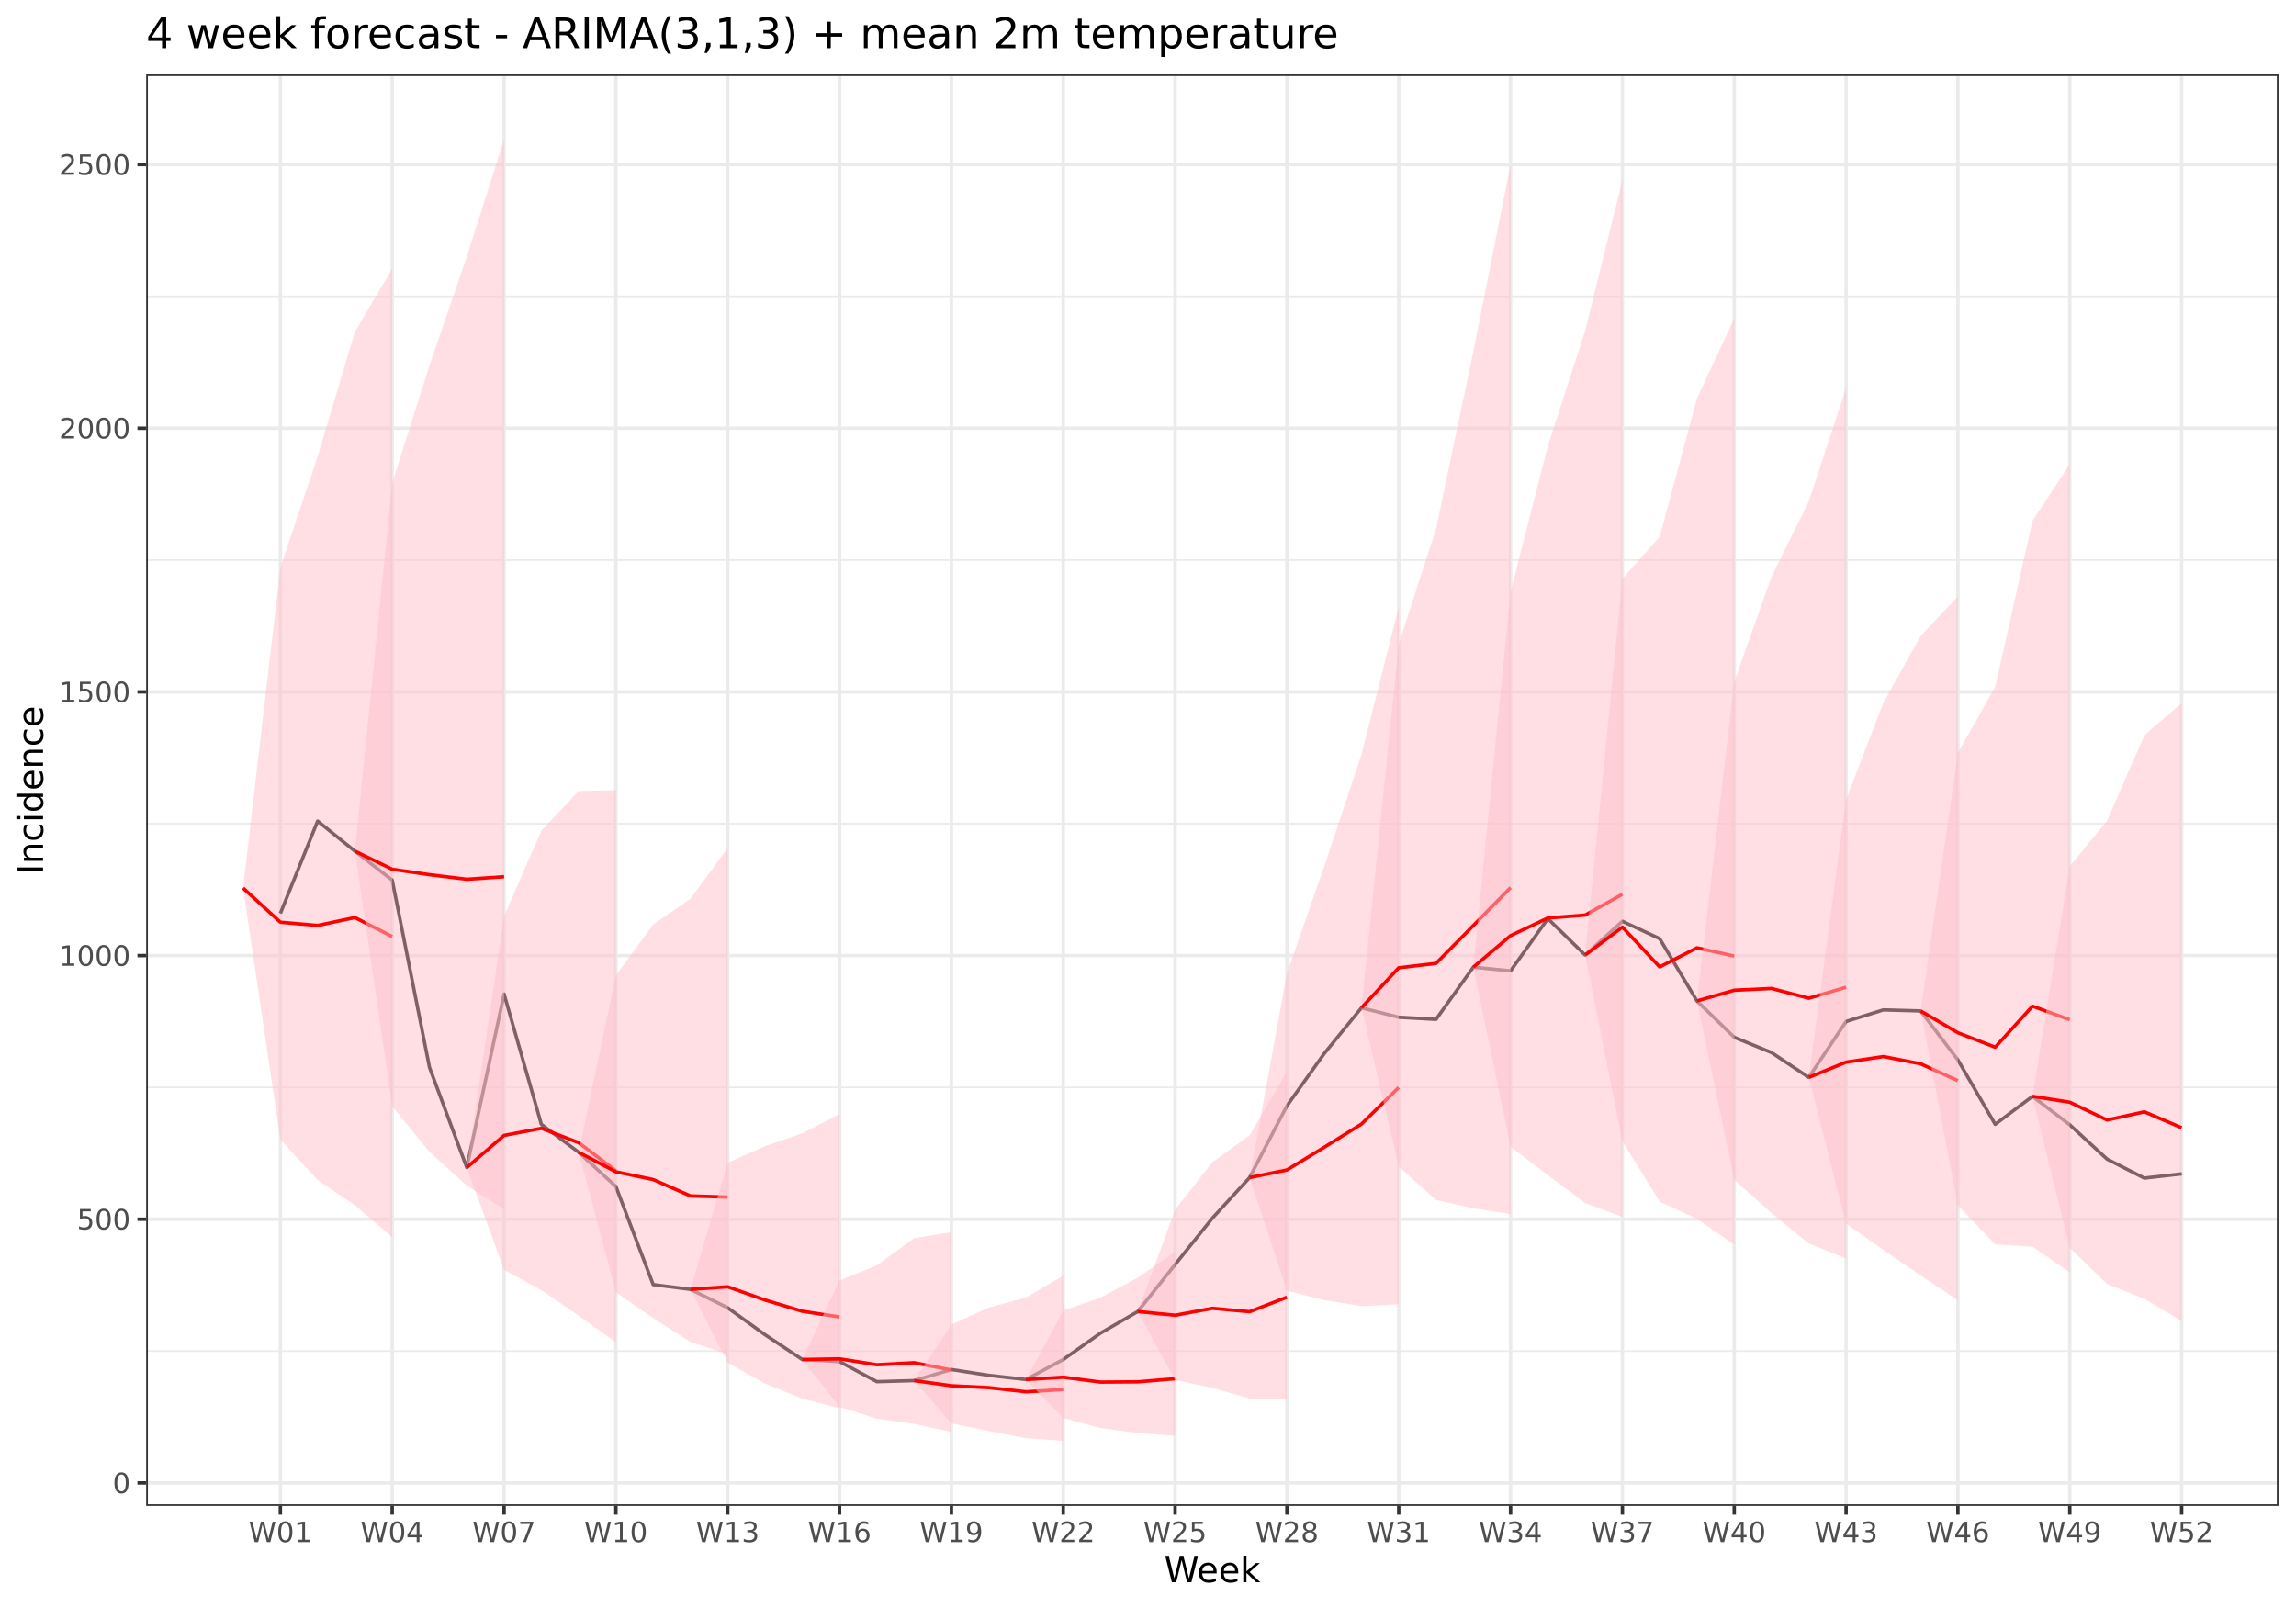
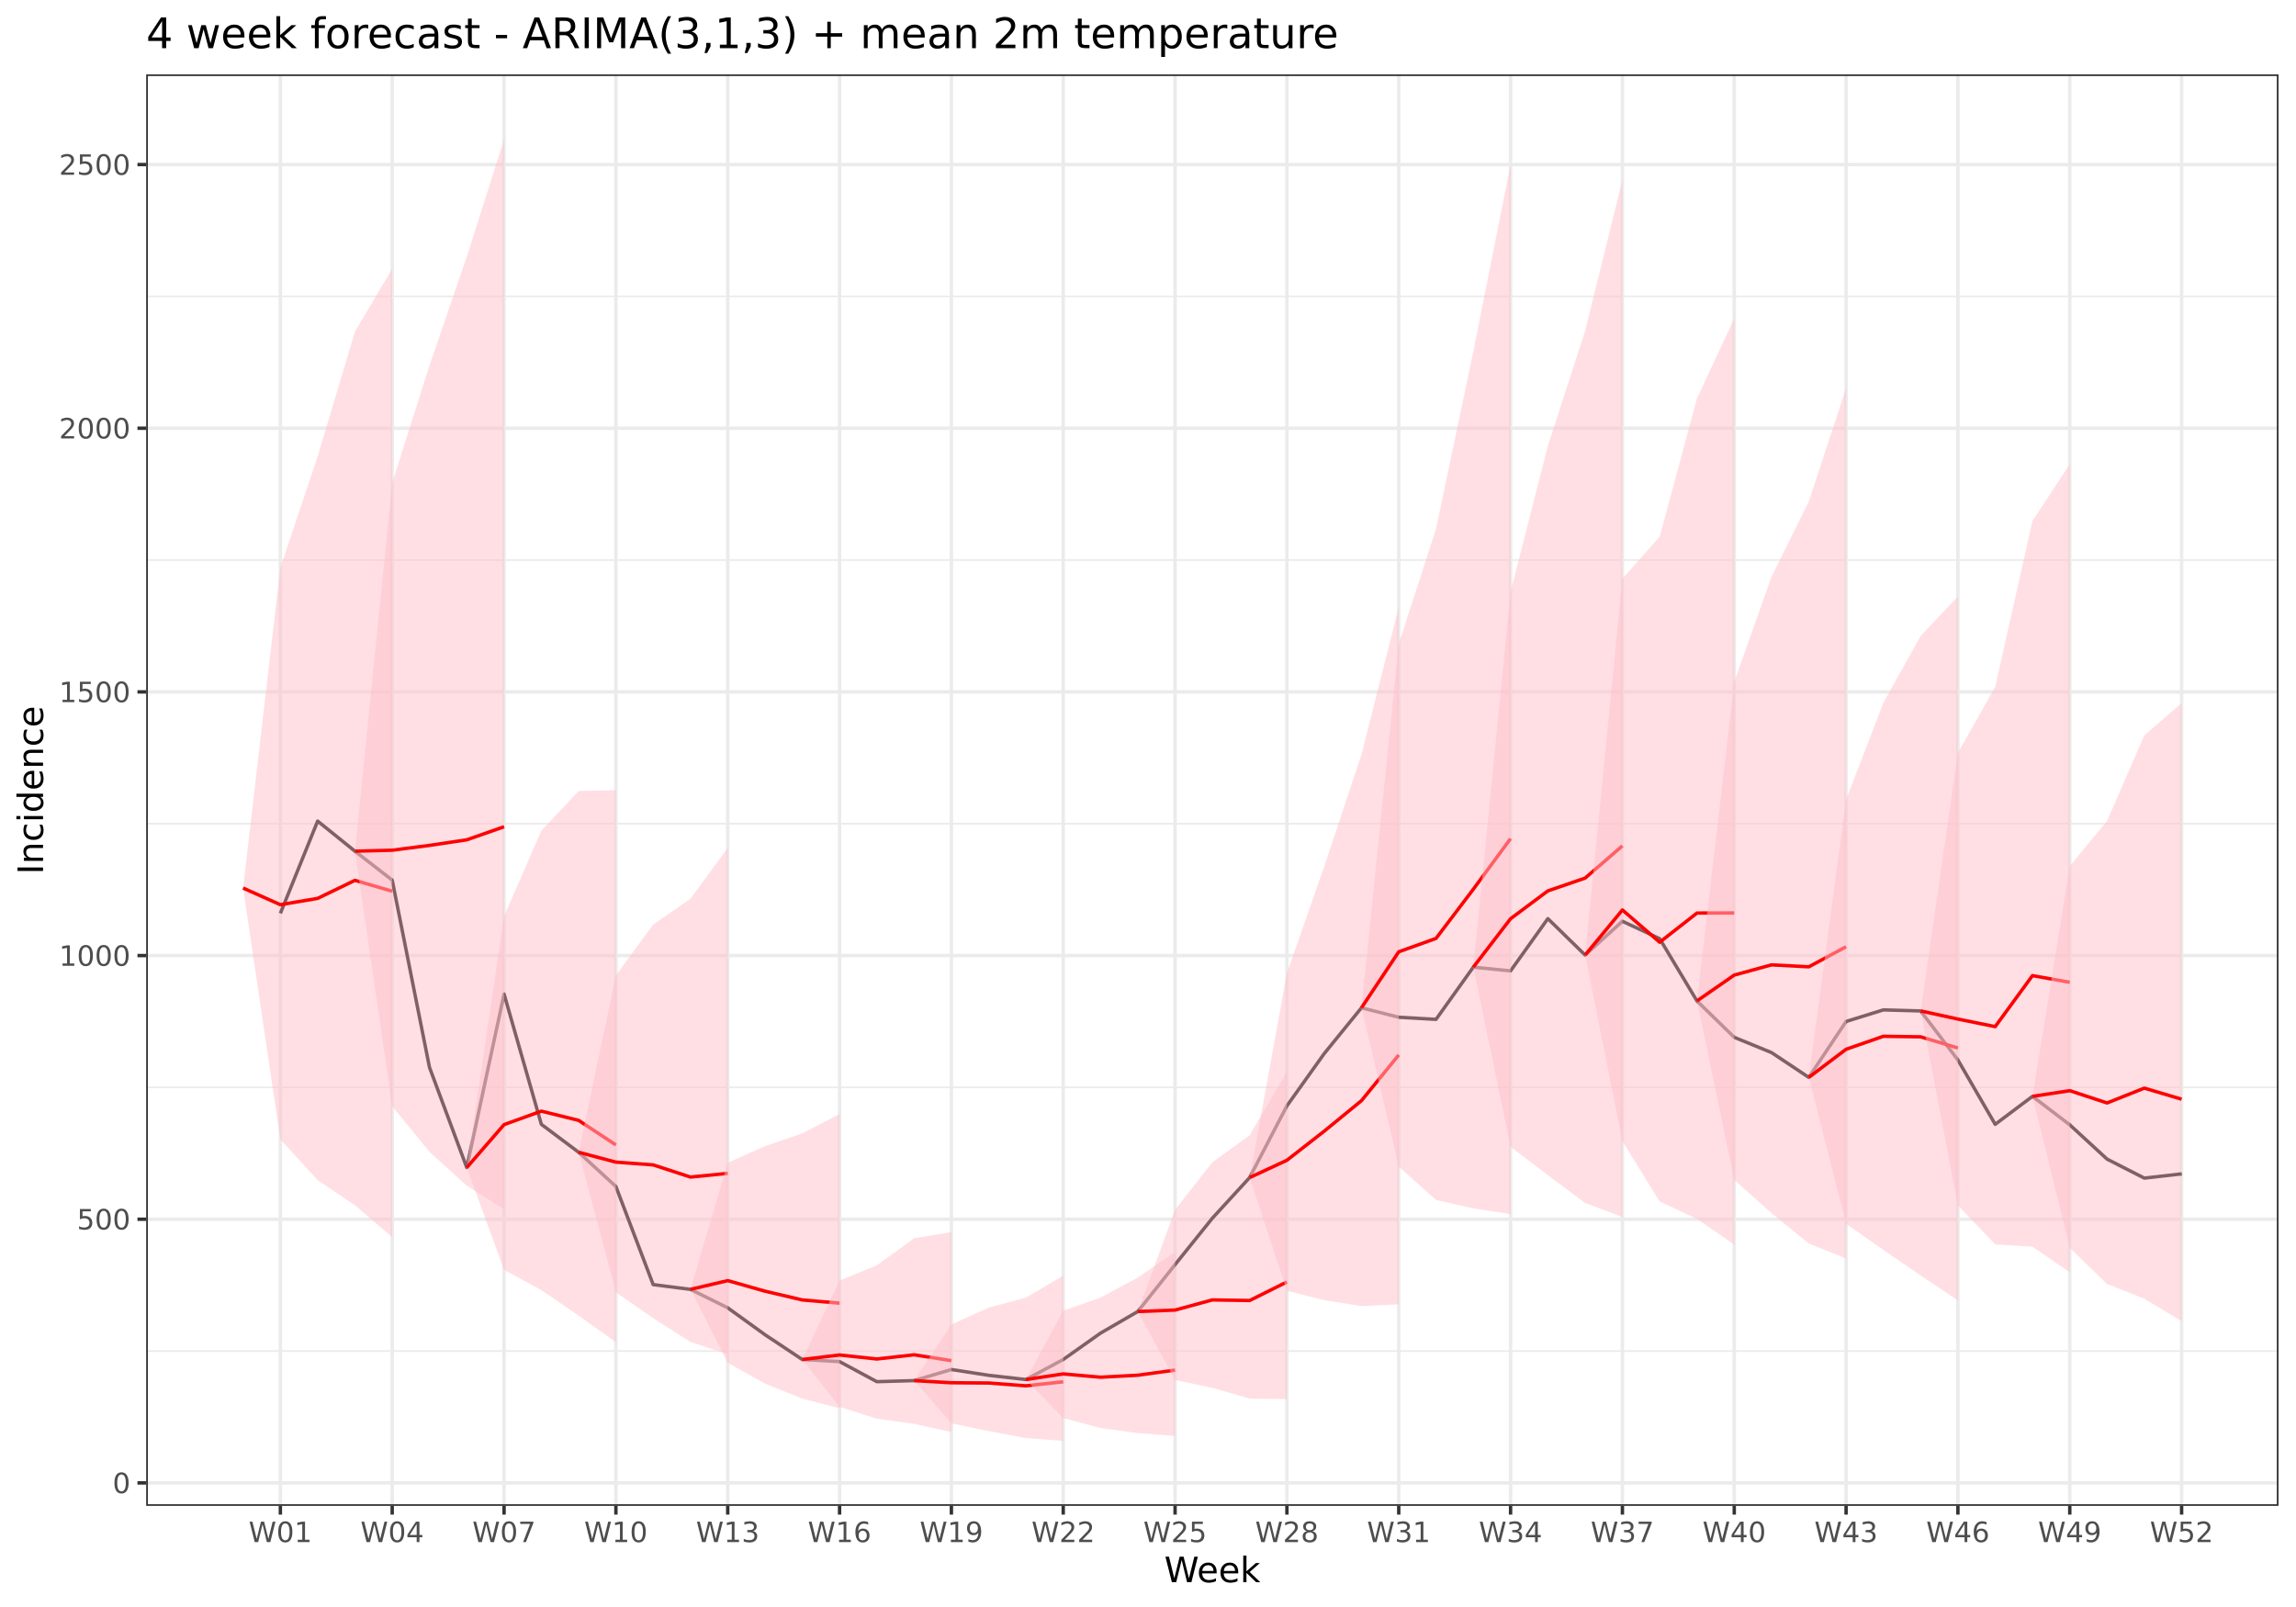
<svg xmlns="http://www.w3.org/2000/svg" class="svglite" width="720.00pt" height="504.00pt" viewBox="0 0 720.00 504.00">
  <defs>
    <style type="text/css">
    .svglite line, .svglite polyline, .svglite polygon, .svglite path, .svglite rect, .svglite circle {
      fill: none;
      stroke: #000000;
      stroke-linecap: round;
      stroke-linejoin: round;
      stroke-miterlimit: 10.00;
    }
    .svglite text {
      white-space: pre;
    }
  </style>
  </defs>
  <rect width="100%" height="100%" style="stroke: none; fill: #FFFFFF;" />
  <defs>
    <clipPath id="cpMC4wMHw3MjAuMDB8MC4wMHw1MDQuMDA=">
      <rect x="0.00" y="0.00" width="720.00" height="504.00" />
    </clipPath>
  </defs>
  <g clip-path="url(#cpMC4wMHw3MjAuMDB8MC4wMHw1MDQuMDA=)">
    <rect x="0.00" y="-0" width="720.00" height="504.00" style="stroke-width: 1.07; stroke: #FFFFFF; fill: #FFFFFF;" />
  </g>
  <defs>
    <clipPath id="cpNDUuODR8NzE0LjUyfDIzLjMyfDQ3Mi4yOQ==">
      <rect x="45.84" y="23.32" width="668.68" height="448.97" />
    </clipPath>
  </defs>
  <g clip-path="url(#cpNDUuODR8NzE0LjUyfDIzLjMyfDQ3Mi4yOQ==)">
    <rect x="45.84" y="23.32" width="668.68" height="448.97" style="stroke-width: 1.07; stroke: none; fill: #FFFFFF;" />
    <polyline points="45.84,423.73 714.52,423.73 " style="stroke-width: 0.53; stroke: #EBEBEB; stroke-linecap: butt;" />
    <polyline points="45.84,341.04 714.52,341.04 " style="stroke-width: 0.53; stroke: #EBEBEB; stroke-linecap: butt;" />
    <polyline points="45.84,258.34 714.52,258.34 " style="stroke-width: 0.53; stroke: #EBEBEB; stroke-linecap: butt;" />
    <polyline points="45.84,175.65 714.52,175.65 " style="stroke-width: 0.53; stroke: #EBEBEB; stroke-linecap: butt;" />
    <polyline points="45.84,92.96 714.52,92.96 " style="stroke-width: 0.53; stroke: #EBEBEB; stroke-linecap: butt;" />
    <polyline points="45.84,465.08 714.52,465.08 " style="stroke-width: 1.07; stroke: #EBEBEB; stroke-linecap: butt;" />
    <polyline points="45.84,382.39 714.52,382.39 " style="stroke-width: 1.07; stroke: #EBEBEB; stroke-linecap: butt;" />
    <polyline points="45.84,299.69 714.52,299.69 " style="stroke-width: 1.07; stroke: #EBEBEB; stroke-linecap: butt;" />
    <polyline points="45.84,217.00 714.52,217.00 " style="stroke-width: 1.07; stroke: #EBEBEB; stroke-linecap: butt;" />
    <polyline points="45.84,134.30 714.52,134.30 " style="stroke-width: 1.07; stroke: #EBEBEB; stroke-linecap: butt;" />
    <polyline points="45.84,51.61 714.52,51.61 " style="stroke-width: 1.07; stroke: #EBEBEB; stroke-linecap: butt;" />
    <polyline points="87.92,472.29 87.92,23.32 " style="stroke-width: 1.07; stroke: #EBEBEB; stroke-linecap: butt;" />
    <polyline points="122.99,472.29 122.99,23.32 " style="stroke-width: 1.07; stroke: #EBEBEB; stroke-linecap: butt;" />
    <polyline points="158.07,472.29 158.07,23.32 " style="stroke-width: 1.07; stroke: #EBEBEB; stroke-linecap: butt;" />
    <polyline points="193.14,472.29 193.14,23.32 " style="stroke-width: 1.07; stroke: #EBEBEB; stroke-linecap: butt;" />
    <polyline points="228.21,472.29 228.21,23.32 " style="stroke-width: 1.07; stroke: #EBEBEB; stroke-linecap: butt;" />
    <polyline points="263.28,472.29 263.28,23.32 " style="stroke-width: 1.07; stroke: #EBEBEB; stroke-linecap: butt;" />
    <polyline points="298.35,472.29 298.35,23.32 " style="stroke-width: 1.07; stroke: #EBEBEB; stroke-linecap: butt;" />
    <polyline points="333.42,472.29 333.42,23.32 " style="stroke-width: 1.07; stroke: #EBEBEB; stroke-linecap: butt;" />
    <polyline points="368.49,472.29 368.49,23.32 " style="stroke-width: 1.07; stroke: #EBEBEB; stroke-linecap: butt;" />
    <polyline points="403.56,472.29 403.56,23.32 " style="stroke-width: 1.07; stroke: #EBEBEB; stroke-linecap: butt;" />
    <polyline points="438.63,472.29 438.63,23.32 " style="stroke-width: 1.07; stroke: #EBEBEB; stroke-linecap: butt;" />
    <polyline points="473.70,472.29 473.70,23.32 " style="stroke-width: 1.07; stroke: #EBEBEB; stroke-linecap: butt;" />
    <polyline points="508.77,472.29 508.77,23.32 " style="stroke-width: 1.07; stroke: #EBEBEB; stroke-linecap: butt;" />
    <polyline points="543.84,472.29 543.84,23.32 " style="stroke-width: 1.07; stroke: #EBEBEB; stroke-linecap: butt;" />
    <polyline points="578.91,472.29 578.91,23.32 " style="stroke-width: 1.07; stroke: #EBEBEB; stroke-linecap: butt;" />
    <polyline points="613.98,472.29 613.98,23.32 " style="stroke-width: 1.07; stroke: #EBEBEB; stroke-linecap: butt;" />
    <polyline points="649.06,472.29 649.06,23.32 " style="stroke-width: 1.07; stroke: #EBEBEB; stroke-linecap: butt;" />
    <polyline points="684.13,472.29 684.13,23.32 " style="stroke-width: 1.07; stroke: #EBEBEB; stroke-linecap: butt;" />
    <polyline points="87.92,286.46 99.61,257.52 111.30,266.95 122.99,276.04 134.68,334.75 146.37,366.18 158.07,311.77 169.76,352.62 181.45,361.38 193.14,372.13 204.83,402.89 216.52,404.38 228.21,410.17 239.90,418.61 251.59,426.38 263.28,427.04 274.97,433.33 286.66,433.00 298.35,429.52 310.04,431.34 321.73,432.66 333.42,426.38 345.11,418.11 356.80,411.33 368.49,396.61 380.18,382.06 391.87,369.32 403.56,346.83 415.25,330.45 426.94,316.07 438.63,319.04 450.32,319.70 462.01,303.33 473.70,304.49 485.39,288.11 497.08,299.53 508.77,288.94 520.46,294.40 532.15,313.92 543.84,325.33 555.53,330.12 567.22,337.90 578.91,320.37 590.60,316.73 602.29,317.06 613.98,332.44 625.67,352.62 637.36,343.85 649.06,352.78 660.75,363.53 672.44,369.49 684.13,368.16 " style="stroke-width: 1.07; stroke-linecap: butt;" />
    <polygon points="76.23,278.52 87.92,178.04 99.61,143.14 111.30,104.03 122.99,84.26 122.99,387.99 111.30,378.01 99.61,370.13 87.92,357.35 76.23,278.52 " style="stroke-width: 0.00; stroke: none; stroke-linecap: butt; fill: #FFC0CB; fill-opacity: 0.50;" />
    <polyline points="76.23,278.52 87.92,178.04 99.61,143.14 111.30,104.03 122.99,84.26 " style="stroke-width: 1.07; stroke: none; stroke-linecap: butt;" />
    <polyline points="122.99,387.99 111.30,378.01 99.61,370.13 87.92,357.35 76.23,278.52 " style="stroke-width: 1.07; stroke: none; stroke-linecap: butt;" />
-     <polyline points="76.23,278.52 87.92,289.23 99.61,290.25 111.30,287.77 122.99,293.74 " style="stroke-width: 1.07; stroke: #FF0000; stroke-linecap: butt;" />
+     <polyline points="76.23,278.52 87.92,283.74 99.61,281.76 111.30,276.10 122.99,279.51 " style="stroke-width: 1.07; stroke: #FF0000; stroke-linecap: butt;" />
    <polygon points="111.30,266.95 122.99,151.49 134.68,114.60 146.37,80.54 158.07,43.73 158.07,379.29 146.37,371.87 134.68,361.27 122.99,346.97 111.30,266.95 " style="stroke-width: 0.00; stroke: none; stroke-linecap: butt; fill: #FFC0CB; fill-opacity: 0.50;" />
    <polyline points="111.30,266.95 122.99,151.49 134.68,114.60 146.37,80.54 158.07,43.73 " style="stroke-width: 1.07; stroke: none; stroke-linecap: butt;" />
    <polyline points="158.07,379.29 146.37,371.87 134.68,361.27 122.99,346.97 111.30,266.95 " style="stroke-width: 1.07; stroke: none; stroke-linecap: butt;" />
-     <polyline points="111.30,266.95 122.99,272.62 134.68,274.33 146.37,275.76 158.07,274.96 " style="stroke-width: 1.07; stroke: #FF0000; stroke-linecap: butt;" />
+     <polyline points="111.30,266.95 122.99,266.65 134.68,265.14 146.37,263.39 158.07,259.29 " style="stroke-width: 1.07; stroke: #FF0000; stroke-linecap: butt;" />
    <polygon points="146.37,366.18 158.07,287.36 169.76,260.53 181.45,248.08 193.14,247.83 193.14,420.97 181.45,412.61 169.76,404.62 158.07,398.26 146.37,366.18 " style="stroke-width: 0.00; stroke: none; stroke-linecap: butt; fill: #FFC0CB; fill-opacity: 0.50;" />
    <polyline points="146.37,366.18 158.07,287.36 169.76,260.53 181.45,248.08 193.14,247.83 " style="stroke-width: 1.07; stroke: none; stroke-linecap: butt;" />
    <polyline points="193.14,420.97 181.45,412.61 169.76,404.62 158.07,398.26 146.37,366.18 " style="stroke-width: 1.07; stroke: none; stroke-linecap: butt;" />
-     <polyline points="146.37,366.18 158.07,356.10 169.76,353.87 181.45,358.38 193.14,367.19 " style="stroke-width: 1.07; stroke: #FF0000; stroke-linecap: butt;" />
+     <polyline points="146.37,366.18 158.07,352.71 169.76,348.49 181.45,351.38 193.14,359.09 " style="stroke-width: 1.07; stroke: #FF0000; stroke-linecap: butt;" />
    <polygon points="181.45,361.38 193.14,305.87 204.83,289.96 216.52,281.87 228.21,265.92 228.21,424.73 216.52,420.87 204.83,413.41 193.14,405.30 181.45,361.38 " style="stroke-width: 0.00; stroke: none; stroke-linecap: butt; fill: #FFC0CB; fill-opacity: 0.50;" />
    <polyline points="181.45,361.38 193.14,305.87 204.83,289.96 216.52,281.87 228.21,265.92 " style="stroke-width: 1.07; stroke: none; stroke-linecap: butt;" />
    <polyline points="228.21,424.73 216.52,420.87 204.83,413.41 193.14,405.30 181.45,361.38 " style="stroke-width: 1.07; stroke: none; stroke-linecap: butt;" />
-     <polyline points="181.45,361.38 193.14,367.52 204.83,369.95 216.52,375.08 228.21,375.44 " style="stroke-width: 1.07; stroke: #FF0000; stroke-linecap: butt;" />
+     <polyline points="181.45,361.38 193.14,364.48 204.83,365.34 216.52,369.16 228.21,368.00 " style="stroke-width: 1.07; stroke: #FF0000; stroke-linecap: butt;" />
    <polygon points="216.52,404.38 228.21,364.66 239.90,359.47 251.59,355.44 263.28,349.39 263.28,441.67 251.59,438.65 239.90,433.94 228.21,427.40 216.52,404.38 " style="stroke-width: 0.00; stroke: none; stroke-linecap: butt; fill: #FFC0CB; fill-opacity: 0.50;" />
    <polyline points="216.52,404.38 228.21,364.66 239.90,359.47 251.59,355.44 263.28,349.39 " style="stroke-width: 1.07; stroke: none; stroke-linecap: butt;" />
    <polyline points="263.28,441.67 251.59,438.65 239.90,433.94 228.21,427.40 216.52,404.38 " style="stroke-width: 1.07; stroke: none; stroke-linecap: butt;" />
-     <polyline points="216.52,404.38 228.21,403.57 239.90,407.73 251.59,411.25 263.28,413.04 " style="stroke-width: 1.07; stroke: #FF0000; stroke-linecap: butt;" />
+     <polyline points="216.52,404.38 228.21,401.64 239.90,404.95 251.59,407.70 263.28,408.71 " style="stroke-width: 1.07; stroke: #FF0000; stroke-linecap: butt;" />
    <polygon points="251.59,426.38 263.28,401.59 274.97,396.85 286.66,388.34 298.35,386.41 298.35,449.14 286.66,446.56 274.97,444.95 263.28,441.24 251.59,426.38 " style="stroke-width: 0.00; stroke: none; stroke-linecap: butt; fill: #FFC0CB; fill-opacity: 0.50;" />
    <polyline points="251.59,426.38 263.28,401.59 274.97,396.85 286.66,388.34 298.35,386.41 " style="stroke-width: 1.07; stroke: none; stroke-linecap: butt;" />
    <polyline points="298.35,449.14 286.66,446.56 274.97,444.95 263.28,441.24 251.59,426.38 " style="stroke-width: 1.07; stroke: none; stroke-linecap: butt;" />
-     <polyline points="251.59,426.38 263.28,426.17 274.97,428.02 286.66,427.38 298.35,429.67 " style="stroke-width: 1.07; stroke: #FF0000; stroke-linecap: butt;" />
+     <polyline points="251.59,426.38 263.28,424.96 274.97,426.22 286.66,424.90 298.35,426.73 " style="stroke-width: 1.07; stroke: #FF0000; stroke-linecap: butt;" />
    <polygon points="286.66,433.00 298.35,415.40 310.04,410.11 321.73,406.96 333.42,400.08 333.42,451.89 321.73,451.03 310.04,448.83 298.35,446.40 286.66,433.00 " style="stroke-width: 0.00; stroke: none; stroke-linecap: butt; fill: #FFC0CB; fill-opacity: 0.50;" />
    <polyline points="286.66,433.00 298.35,415.40 310.04,410.11 321.73,406.96 333.42,400.08 " style="stroke-width: 1.07; stroke: none; stroke-linecap: butt;" />
    <polyline points="333.42,451.89 321.73,451.03 310.04,448.83 298.35,446.40 286.66,433.00 " style="stroke-width: 1.07; stroke: none; stroke-linecap: butt;" />
-     <polyline points="286.66,433.00 298.35,434.62 310.04,435.20 321.73,436.51 333.42,435.80 " style="stroke-width: 1.07; stroke: #FF0000; stroke-linecap: butt;" />
+     <polyline points="286.66,433.00 298.35,433.67 310.04,433.75 321.73,434.63 333.42,433.37 " style="stroke-width: 1.07; stroke: #FF0000; stroke-linecap: butt;" />
    <polygon points="321.73,432.66 333.42,411.05 345.11,406.97 356.80,400.68 368.49,392.63 368.49,450.33 356.80,449.47 345.11,447.87 333.42,444.74 321.73,432.66 " style="stroke-width: 0.00; stroke: none; stroke-linecap: butt; fill: #FFC0CB; fill-opacity: 0.50;" />
    <polyline points="321.73,432.66 333.42,411.05 345.11,406.97 356.80,400.68 368.49,392.63 " style="stroke-width: 1.07; stroke: none; stroke-linecap: butt;" />
    <polyline points="368.49,450.33 356.80,449.47 345.11,447.87 333.42,444.74 321.73,432.66 " style="stroke-width: 1.07; stroke: none; stroke-linecap: butt;" />
-     <polyline points="321.73,432.66 333.42,431.93 345.11,433.46 356.80,433.38 368.49,432.40 " style="stroke-width: 1.07; stroke: #FF0000; stroke-linecap: butt;" />
+     <polyline points="321.73,432.66 333.42,430.90 345.11,431.93 356.80,431.31 368.49,429.70 " style="stroke-width: 1.07; stroke: #FF0000; stroke-linecap: butt;" />
    <polygon points="356.80,411.33 368.49,379.42 380.18,364.51 391.87,356.06 403.56,336.07 403.56,438.79 391.87,438.64 380.18,435.27 368.49,432.80 356.80,411.33 " style="stroke-width: 0.00; stroke: none; stroke-linecap: butt; fill: #FFC0CB; fill-opacity: 0.50;" />
    <polyline points="356.80,411.33 368.49,379.42 380.18,364.51 391.87,356.06 403.56,336.07 " style="stroke-width: 1.07; stroke: none; stroke-linecap: butt;" />
    <polyline points="403.56,438.79 391.87,438.64 380.18,435.27 368.49,432.80 356.80,411.33 " style="stroke-width: 1.07; stroke: none; stroke-linecap: butt;" />
-     <polyline points="356.80,411.33 368.49,412.50 380.18,410.33 391.87,411.39 403.56,406.84 " style="stroke-width: 1.07; stroke: #FF0000; stroke-linecap: butt;" />
+     <polyline points="356.80,411.33 368.49,410.87 380.18,407.69 391.87,407.88 403.56,402.05 " style="stroke-width: 1.07; stroke: #FF0000; stroke-linecap: butt;" />
    <polygon points="391.87,369.32 403.56,305.21 415.25,271.80 426.94,236.64 438.63,190.42 438.63,409.08 426.94,409.64 415.25,407.77 403.56,404.82 391.87,369.32 " style="stroke-width: 0.00; stroke: none; stroke-linecap: butt; fill: #FFC0CB; fill-opacity: 0.50;" />
    <polyline points="391.87,369.32 403.56,305.21 415.25,271.80 426.94,236.64 438.63,190.42 " style="stroke-width: 1.07; stroke: none; stroke-linecap: butt;" />
    <polyline points="438.63,409.08 426.94,409.64 415.25,407.77 403.56,404.82 391.87,369.32 " style="stroke-width: 1.07; stroke: none; stroke-linecap: butt;" />
-     <polyline points="391.87,369.32 403.56,366.93 415.25,359.83 426.94,352.54 438.63,341.06 " style="stroke-width: 1.07; stroke: #FF0000; stroke-linecap: butt;" />
+     <polyline points="391.87,369.32 403.56,363.89 415.25,354.77 426.94,345.20 438.63,330.86 " style="stroke-width: 1.07; stroke: #FF0000; stroke-linecap: butt;" />
    <polygon points="426.94,316.07 438.63,201.94 450.32,165.86 462.01,110.28 473.70,51.58 473.70,380.77 462.01,378.98 450.32,376.35 438.63,365.88 426.94,316.07 " style="stroke-width: 0.00; stroke: none; stroke-linecap: butt; fill: #FFC0CB; fill-opacity: 0.50;" />
    <polyline points="426.94,316.07 438.63,201.94 450.32,165.86 462.01,110.28 473.70,51.58 " style="stroke-width: 1.07; stroke: none; stroke-linecap: butt;" />
    <polyline points="473.70,380.77 462.01,378.98 450.32,376.35 438.63,365.88 426.94,316.07 " style="stroke-width: 1.07; stroke: none; stroke-linecap: butt;" />
-     <polyline points="426.94,316.07 438.63,303.52 450.32,302.14 462.01,290.29 473.70,278.37 " style="stroke-width: 1.07; stroke: #FF0000; stroke-linecap: butt;" />
+     <polyline points="426.94,316.07 438.63,298.51 450.32,294.31 462.01,278.89 473.70,263.01 " style="stroke-width: 1.07; stroke: #FF0000; stroke-linecap: butt;" />
    <polygon points="462.01,303.33 473.70,185.61 485.39,139.87 497.08,103.76 508.77,56.41 508.77,381.67 497.08,377.31 485.39,368.56 473.70,359.66 462.01,303.33 " style="stroke-width: 0.00; stroke: none; stroke-linecap: butt; fill: #FFC0CB; fill-opacity: 0.50;" />
    <polyline points="462.01,303.33 473.70,185.61 485.39,139.87 497.08,103.76 508.77,56.41 " style="stroke-width: 1.07; stroke: none; stroke-linecap: butt;" />
    <polyline points="508.77,381.67 497.08,377.31 485.39,368.56 473.70,359.66 462.01,303.33 " style="stroke-width: 1.07; stroke: none; stroke-linecap: butt;" />
-     <polyline points="462.01,303.33 473.70,293.44 485.39,287.91 497.08,287.00 508.77,280.45 " style="stroke-width: 1.07; stroke: #FF0000; stroke-linecap: butt;" />
+     <polyline points="462.01,303.33 473.70,288.13 485.39,279.41 497.08,275.39 508.77,265.28 " style="stroke-width: 1.07; stroke: #FF0000; stroke-linecap: butt;" />
    <polygon points="497.08,299.53 508.77,181.49 520.46,168.32 532.15,124.98 543.84,99.84 543.84,390.34 532.15,382.27 520.46,376.84 508.77,357.94 497.08,299.53 " style="stroke-width: 0.00; stroke: none; stroke-linecap: butt; fill: #FFC0CB; fill-opacity: 0.50;" />
    <polyline points="497.08,299.53 508.77,181.49 520.46,168.32 532.15,124.98 543.84,99.84 " style="stroke-width: 1.07; stroke: none; stroke-linecap: butt;" />
    <polyline points="543.84,390.34 532.15,382.27 520.46,376.84 508.77,357.94 497.08,299.53 " style="stroke-width: 1.07; stroke: none; stroke-linecap: butt;" />
-     <polyline points="497.08,299.53 508.77,290.77 520.46,303.26 532.15,297.26 543.84,299.86 " style="stroke-width: 1.07; stroke: #FF0000; stroke-linecap: butt;" />
+     <polyline points="497.08,299.53 508.77,285.39 520.46,295.51 532.15,286.36 543.84,286.33 " style="stroke-width: 1.07; stroke: #FF0000; stroke-linecap: butt;" />
    <polygon points="532.15,313.92 543.84,213.83 555.53,180.90 567.22,157.25 578.91,121.74 578.91,394.70 567.22,390.01 555.53,380.46 543.84,370.05 532.15,313.92 " style="stroke-width: 0.00; stroke: none; stroke-linecap: butt; fill: #FFC0CB; fill-opacity: 0.50;" />
    <polyline points="532.15,313.92 543.84,213.83 555.53,180.90 567.22,157.25 578.91,121.74 " style="stroke-width: 1.07; stroke: none; stroke-linecap: butt;" />
    <polyline points="578.91,394.70 567.22,390.01 555.53,380.46 543.84,370.05 532.15,313.92 " style="stroke-width: 1.07; stroke: none; stroke-linecap: butt;" />
-     <polyline points="532.15,313.92 543.84,310.56 555.53,310.01 567.22,313.07 578.91,309.63 " style="stroke-width: 1.07; stroke: #FF0000; stroke-linecap: butt;" />
+     <polyline points="532.15,313.92 543.84,305.81 555.53,302.61 567.22,303.22 578.91,296.93 " style="stroke-width: 1.07; stroke: #FF0000; stroke-linecap: butt;" />
    <polygon points="567.22,337.90 578.91,250.80 590.60,220.43 602.29,199.44 613.98,187.08 613.98,407.84 602.29,400.05 590.60,391.99 578.91,383.82 567.22,337.90 " style="stroke-width: 0.00; stroke: none; stroke-linecap: butt; fill: #FFC0CB; fill-opacity: 0.50;" />
    <polyline points="567.22,337.90 578.91,250.80 590.60,220.43 602.29,199.44 613.98,187.08 " style="stroke-width: 1.07; stroke: none; stroke-linecap: butt;" />
    <polyline points="613.98,407.84 602.29,400.05 590.60,391.99 578.91,383.82 567.22,337.90 " style="stroke-width: 1.07; stroke: none; stroke-linecap: butt;" />
-     <polyline points="567.22,337.90 578.91,333.12 590.60,331.36 602.29,333.65 613.98,338.94 " style="stroke-width: 1.07; stroke: #FF0000; stroke-linecap: butt;" />
+     <polyline points="567.22,337.90 578.91,329.08 590.60,325.01 602.29,325.18 613.98,328.68 " style="stroke-width: 1.07; stroke: #FF0000; stroke-linecap: butt;" />
    <polygon points="602.29,317.06 613.98,236.10 625.67,215.43 637.36,163.39 649.06,145.55 649.06,399.05 637.36,390.99 625.67,390.29 613.98,378.05 602.29,317.06 " style="stroke-width: 0.00; stroke: none; stroke-linecap: butt; fill: #FFC0CB; fill-opacity: 0.50;" />
    <polyline points="602.29,317.06 613.98,236.10 625.67,215.43 637.36,163.39 649.06,145.55 " style="stroke-width: 1.07; stroke: none; stroke-linecap: butt;" />
    <polyline points="649.06,399.05 637.36,390.99 625.67,390.29 613.98,378.05 602.29,317.06 " style="stroke-width: 1.07; stroke: none; stroke-linecap: butt;" />
-     <polyline points="602.29,317.06 613.98,323.91 625.67,328.44 637.36,315.57 649.06,319.83 " style="stroke-width: 1.07; stroke: #FF0000; stroke-linecap: butt;" />
+     <polyline points="602.29,317.06 613.98,319.61 625.67,321.98 637.36,305.98 649.06,308.08 " style="stroke-width: 1.07; stroke: #FF0000; stroke-linecap: butt;" />
    <polygon points="637.36,343.85 649.06,271.64 660.75,257.44 672.44,230.63 684.13,220.52 684.13,414.36 672.44,407.31 660.75,402.70 649.06,391.39 637.36,343.85 " style="stroke-width: 0.00; stroke: none; stroke-linecap: butt; fill: #FFC0CB; fill-opacity: 0.50;" />
    <polyline points="637.36,343.85 649.06,271.64 660.75,257.44 672.44,230.63 684.13,220.52 " style="stroke-width: 1.07; stroke: none; stroke-linecap: butt;" />
    <polyline points="684.13,414.36 672.44,407.31 660.75,402.70 649.06,391.39 637.36,343.85 " style="stroke-width: 1.07; stroke: none; stroke-linecap: butt;" />
-     <polyline points="637.36,343.85 649.06,345.69 660.75,351.27 672.44,348.70 684.13,353.70 " style="stroke-width: 1.07; stroke: #FF0000; stroke-linecap: butt;" />
+     <polyline points="637.36,343.85 649.06,342.07 660.75,345.92 672.44,341.27 684.13,344.74 " style="stroke-width: 1.07; stroke: #FF0000; stroke-linecap: butt;" />
    <rect x="45.84" y="23.32" width="668.68" height="448.97" style="stroke-width: 1.07; stroke: #333333;" />
  </g>
  <g clip-path="url(#cpMC4wMHw3MjAuMDB8MC4wMHw1MDQuMDA=)">
    <text x="40.91" y="468.29" text-anchor="end" style="font-size: 8.80px;fill: #4D4D4D; font-family: &quot;DejaVu Sans&quot;;" textLength="5.59px" lengthAdjust="spacingAndGlyphs">0</text>
    <text x="40.91" y="385.59" text-anchor="end" style="font-size: 8.80px;fill: #4D4D4D; font-family: &quot;DejaVu Sans&quot;;" textLength="16.78px" lengthAdjust="spacingAndGlyphs">500</text>
    <text x="40.91" y="302.90" text-anchor="end" style="font-size: 8.80px;fill: #4D4D4D; font-family: &quot;DejaVu Sans&quot;;" textLength="22.38px" lengthAdjust="spacingAndGlyphs">1000</text>
    <text x="40.91" y="220.21" text-anchor="end" style="font-size: 8.80px;fill: #4D4D4D; font-family: &quot;DejaVu Sans&quot;;" textLength="22.38px" lengthAdjust="spacingAndGlyphs">1500</text>
    <text x="40.91" y="137.51" text-anchor="end" style="font-size: 8.80px;fill: #4D4D4D; font-family: &quot;DejaVu Sans&quot;;" textLength="22.38px" lengthAdjust="spacingAndGlyphs">2000</text>
    <text x="40.91" y="54.82" text-anchor="end" style="font-size: 8.80px;fill: #4D4D4D; font-family: &quot;DejaVu Sans&quot;;" textLength="22.38px" lengthAdjust="spacingAndGlyphs">2500</text>
    <polyline points="43.10,465.08 45.84,465.08 " style="stroke-width: 1.07; stroke: #333333; stroke-linecap: butt;" />
    <polyline points="43.10,382.39 45.84,382.39 " style="stroke-width: 1.07; stroke: #333333; stroke-linecap: butt;" />
    <polyline points="43.10,299.69 45.84,299.69 " style="stroke-width: 1.07; stroke: #333333; stroke-linecap: butt;" />
    <polyline points="43.10,217.00 45.84,217.00 " style="stroke-width: 1.07; stroke: #333333; stroke-linecap: butt;" />
    <polyline points="43.10,134.30 45.84,134.30 " style="stroke-width: 1.07; stroke: #333333; stroke-linecap: butt;" />
    <polyline points="43.10,51.61 45.84,51.61 " style="stroke-width: 1.07; stroke: #333333; stroke-linecap: butt;" />
    <polyline points="87.92,475.03 87.92,472.29 " style="stroke-width: 1.07; stroke: #333333; stroke-linecap: butt;" />
    <polyline points="122.99,475.03 122.99,472.29 " style="stroke-width: 1.07; stroke: #333333; stroke-linecap: butt;" />
    <polyline points="158.07,475.03 158.07,472.29 " style="stroke-width: 1.07; stroke: #333333; stroke-linecap: butt;" />
    <polyline points="193.14,475.03 193.14,472.29 " style="stroke-width: 1.07; stroke: #333333; stroke-linecap: butt;" />
    <polyline points="228.21,475.03 228.21,472.29 " style="stroke-width: 1.07; stroke: #333333; stroke-linecap: butt;" />
    <polyline points="263.28,475.03 263.28,472.29 " style="stroke-width: 1.07; stroke: #333333; stroke-linecap: butt;" />
    <polyline points="298.35,475.03 298.35,472.29 " style="stroke-width: 1.07; stroke: #333333; stroke-linecap: butt;" />
    <polyline points="333.42,475.03 333.42,472.29 " style="stroke-width: 1.07; stroke: #333333; stroke-linecap: butt;" />
    <polyline points="368.49,475.03 368.49,472.29 " style="stroke-width: 1.07; stroke: #333333; stroke-linecap: butt;" />
    <polyline points="403.56,475.03 403.56,472.29 " style="stroke-width: 1.07; stroke: #333333; stroke-linecap: butt;" />
    <polyline points="438.63,475.03 438.63,472.29 " style="stroke-width: 1.07; stroke: #333333; stroke-linecap: butt;" />
    <polyline points="473.70,475.03 473.70,472.29 " style="stroke-width: 1.07; stroke: #333333; stroke-linecap: butt;" />
    <polyline points="508.77,475.03 508.77,472.29 " style="stroke-width: 1.07; stroke: #333333; stroke-linecap: butt;" />
    <polyline points="543.84,475.03 543.84,472.29 " style="stroke-width: 1.07; stroke: #333333; stroke-linecap: butt;" />
    <polyline points="578.91,475.03 578.91,472.29 " style="stroke-width: 1.07; stroke: #333333; stroke-linecap: butt;" />
    <polyline points="613.98,475.03 613.98,472.29 " style="stroke-width: 1.07; stroke: #333333; stroke-linecap: butt;" />
    <polyline points="649.06,475.03 649.06,472.29 " style="stroke-width: 1.07; stroke: #333333; stroke-linecap: butt;" />
    <polyline points="684.13,475.03 684.13,472.29 " style="stroke-width: 1.07; stroke: #333333; stroke-linecap: butt;" />
    <text x="87.92" y="483.64" text-anchor="middle" style="font-size: 8.80px;fill: #4D4D4D; font-family: &quot;DejaVu Sans&quot;;" textLength="19.89px" lengthAdjust="spacingAndGlyphs">W01</text>
    <text x="122.99" y="483.64" text-anchor="middle" style="font-size: 8.80px;fill: #4D4D4D; font-family: &quot;DejaVu Sans&quot;;" textLength="19.89px" lengthAdjust="spacingAndGlyphs">W04</text>
    <text x="158.07" y="483.64" text-anchor="middle" style="font-size: 8.80px;fill: #4D4D4D; font-family: &quot;DejaVu Sans&quot;;" textLength="19.89px" lengthAdjust="spacingAndGlyphs">W07</text>
    <text x="193.14" y="483.64" text-anchor="middle" style="font-size: 8.80px;fill: #4D4D4D; font-family: &quot;DejaVu Sans&quot;;" textLength="19.89px" lengthAdjust="spacingAndGlyphs">W10</text>
    <text x="228.21" y="483.64" text-anchor="middle" style="font-size: 8.80px;fill: #4D4D4D; font-family: &quot;DejaVu Sans&quot;;" textLength="19.89px" lengthAdjust="spacingAndGlyphs">W13</text>
    <text x="263.28" y="483.64" text-anchor="middle" style="font-size: 8.80px;fill: #4D4D4D; font-family: &quot;DejaVu Sans&quot;;" textLength="19.89px" lengthAdjust="spacingAndGlyphs">W16</text>
    <text x="298.35" y="483.64" text-anchor="middle" style="font-size: 8.80px;fill: #4D4D4D; font-family: &quot;DejaVu Sans&quot;;" textLength="19.89px" lengthAdjust="spacingAndGlyphs">W19</text>
    <text x="333.42" y="483.64" text-anchor="middle" style="font-size: 8.80px;fill: #4D4D4D; font-family: &quot;DejaVu Sans&quot;;" textLength="19.89px" lengthAdjust="spacingAndGlyphs">W22</text>
    <text x="368.49" y="483.64" text-anchor="middle" style="font-size: 8.80px;fill: #4D4D4D; font-family: &quot;DejaVu Sans&quot;;" textLength="19.89px" lengthAdjust="spacingAndGlyphs">W25</text>
    <text x="403.56" y="483.64" text-anchor="middle" style="font-size: 8.80px;fill: #4D4D4D; font-family: &quot;DejaVu Sans&quot;;" textLength="19.89px" lengthAdjust="spacingAndGlyphs">W28</text>
    <text x="438.63" y="483.64" text-anchor="middle" style="font-size: 8.80px;fill: #4D4D4D; font-family: &quot;DejaVu Sans&quot;;" textLength="19.89px" lengthAdjust="spacingAndGlyphs">W31</text>
    <text x="473.70" y="483.64" text-anchor="middle" style="font-size: 8.80px;fill: #4D4D4D; font-family: &quot;DejaVu Sans&quot;;" textLength="19.89px" lengthAdjust="spacingAndGlyphs">W34</text>
    <text x="508.77" y="483.64" text-anchor="middle" style="font-size: 8.80px;fill: #4D4D4D; font-family: &quot;DejaVu Sans&quot;;" textLength="19.89px" lengthAdjust="spacingAndGlyphs">W37</text>
    <text x="543.84" y="483.64" text-anchor="middle" style="font-size: 8.80px;fill: #4D4D4D; font-family: &quot;DejaVu Sans&quot;;" textLength="19.89px" lengthAdjust="spacingAndGlyphs">W40</text>
    <text x="578.91" y="483.64" text-anchor="middle" style="font-size: 8.80px;fill: #4D4D4D; font-family: &quot;DejaVu Sans&quot;;" textLength="19.89px" lengthAdjust="spacingAndGlyphs">W43</text>
    <text x="613.98" y="483.64" text-anchor="middle" style="font-size: 8.80px;fill: #4D4D4D; font-family: &quot;DejaVu Sans&quot;;" textLength="19.89px" lengthAdjust="spacingAndGlyphs">W46</text>
    <text x="649.06" y="483.64" text-anchor="middle" style="font-size: 8.80px;fill: #4D4D4D; font-family: &quot;DejaVu Sans&quot;;" textLength="19.89px" lengthAdjust="spacingAndGlyphs">W49</text>
    <text x="684.13" y="483.64" text-anchor="middle" style="font-size: 8.80px;fill: #4D4D4D; font-family: &quot;DejaVu Sans&quot;;" textLength="19.89px" lengthAdjust="spacingAndGlyphs">W52</text>
    <text x="380.18" y="496.23" text-anchor="middle" style="font-size: 11.00px; font-family: &quot;DejaVu Sans&quot;;" textLength="30.14px" lengthAdjust="spacingAndGlyphs">Week</text>
    <text transform="translate(13.50,247.81) rotate(-90)" text-anchor="middle" style="font-size: 11.00px; font-family: &quot;DejaVu Sans&quot;;" textLength="52.86px" lengthAdjust="spacingAndGlyphs">Incidence</text>
    <text x="45.84" y="15.10" style="font-size: 13.20px; font-family: &quot;DejaVu Sans&quot;;" textLength="373.63px" lengthAdjust="spacingAndGlyphs">4 week forecast - ARIMA(3,1,3) + mean 2m temperature</text>
  </g>
</svg>
